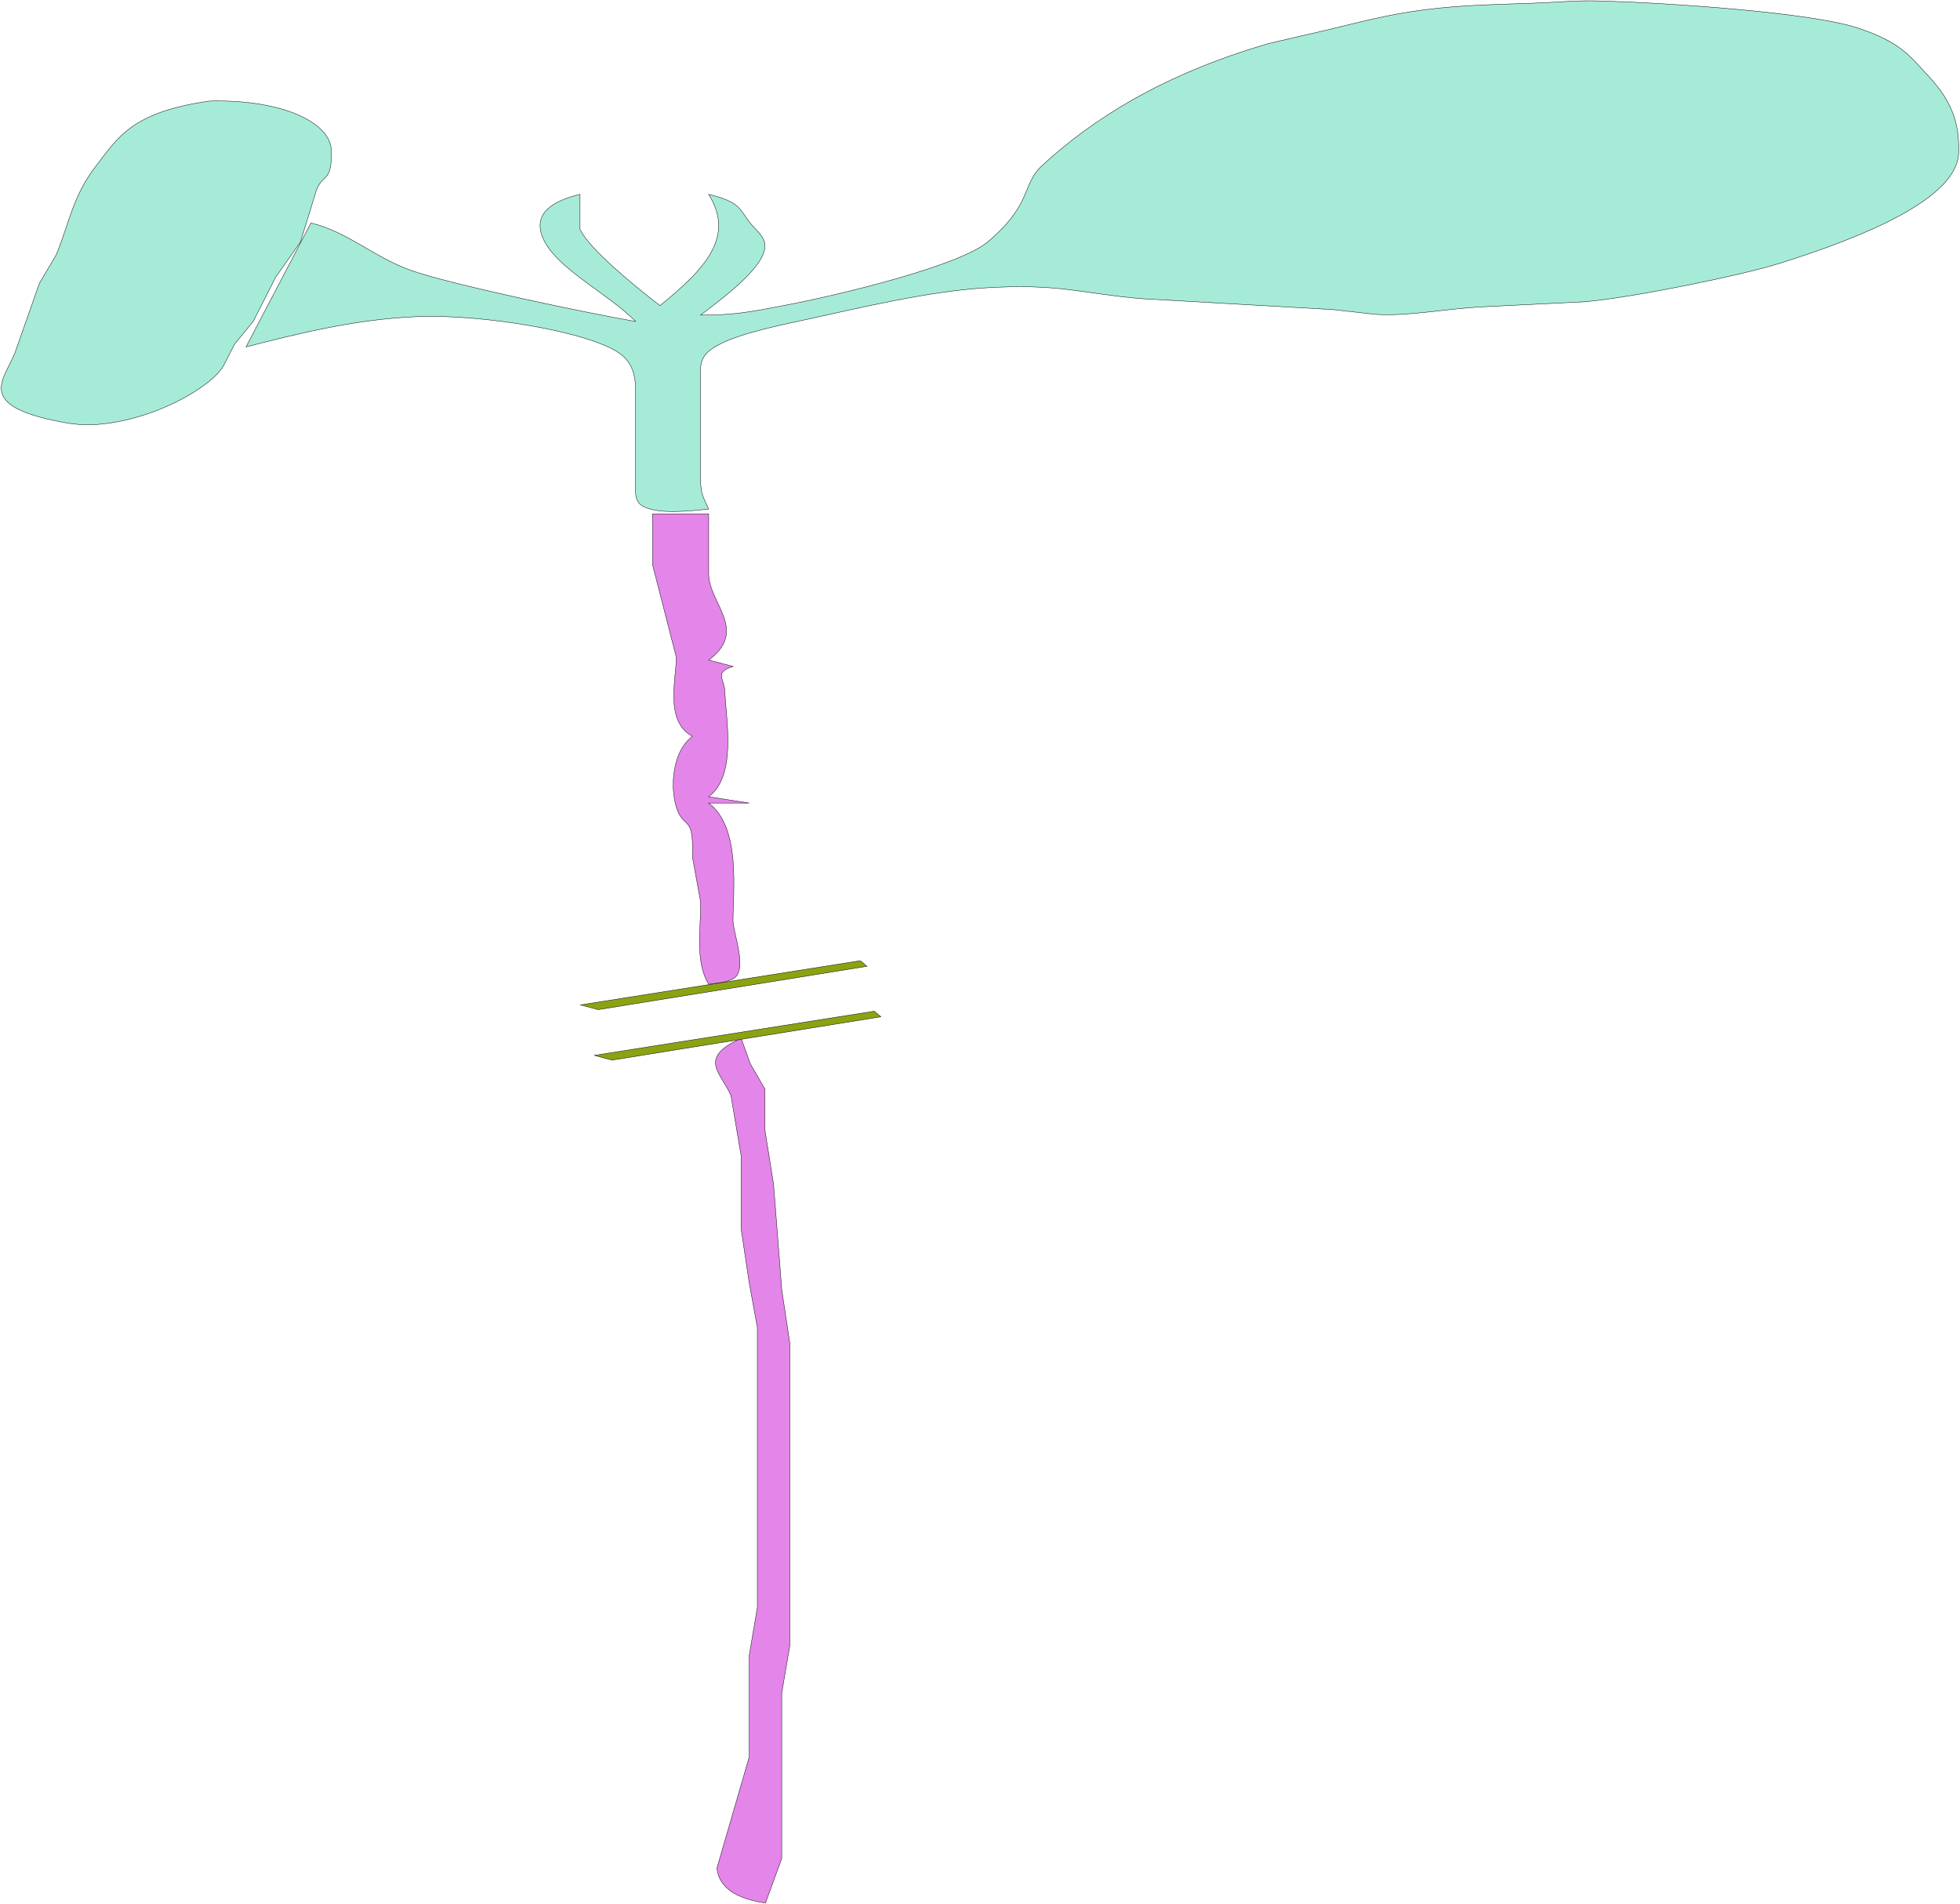
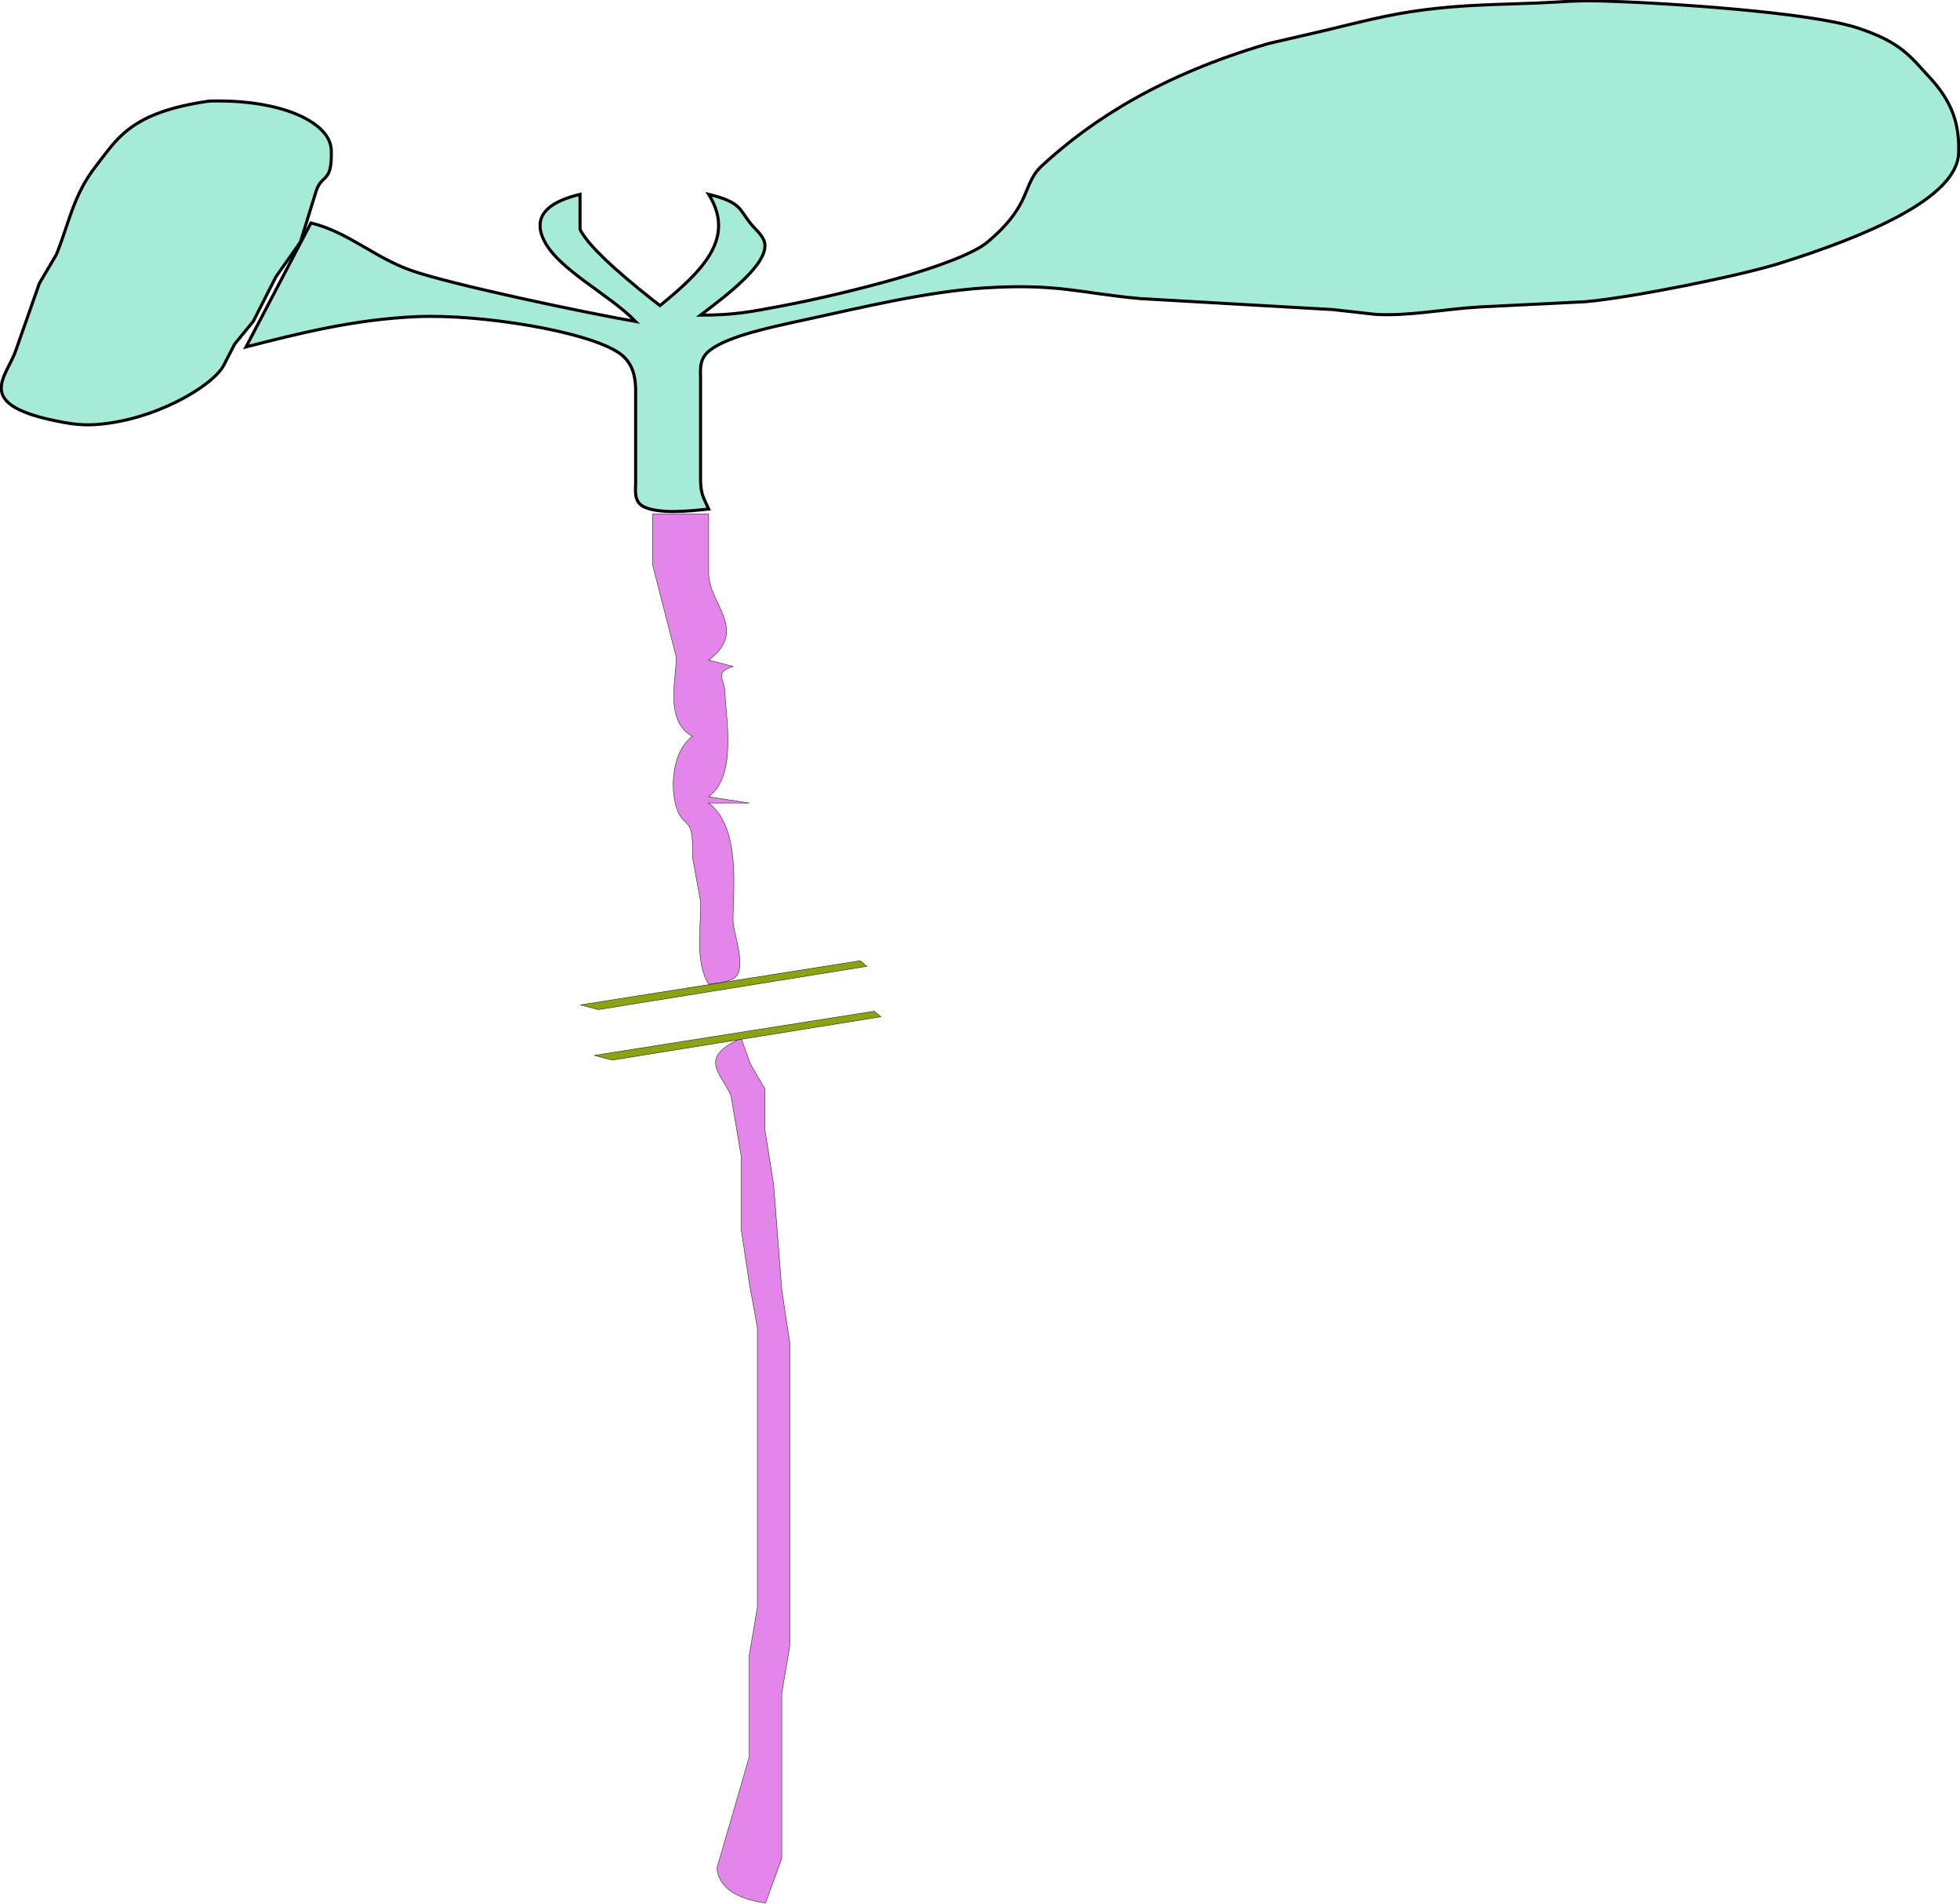
<svg xmlns="http://www.w3.org/2000/svg" width="5.344in" height="5.19in" viewBox="0 0 384.786 373.659" version="1.1" id="svg3">
  <defs id="defs7" />
  <g id="container" transform="translate(-35.33182,-196.8268)">
    <g id="root_total" style="stroke:#000000;stroke-opacity:1;stroke-width:0.075;stroke-miterlimit:4;stroke-dasharray:none">
      <path id="path825" d="M 174.459,297.654 C 174.459,297.654 174.459,309.509 174.459,309.509 174.554,315.306 182.299,320.541 174.459,326.356 174.459,326.356 179.239,327.604 179.239,327.604 175.463,328.789 177.55,330.037 177.646,332.595 177.805,337.73 180.084,348.992 174.459,353.185 174.459,353.185 182.426,354.433 182.426,354.433 182.426,354.433 174.459,354.433 174.459,354.433 180.833,359.169 179.223,371.791 179.239,377.519 179.256,379.971 182.283,387.383 179.239,388.924 177.805,389.661 176.387,389.692 174.459,389.997 171.654,385.474 173.009,378.629 172.865,373.775 172.865,373.775 171.272,365.04 171.272,365.04 171.272,365.04 171.272,362.544 171.272,362.544 171.192,357.615 169.678,358.919 168.467,356.199 166.826,352.536 166.954,344.531 171.272,341.33 165.647,338.342 168.197,329.681 168.085,325.732 168.085,325.732 163.432,307.637 163.432,307.637 163.432,307.637 163.432,297.654 163.432,297.654 163.432,297.654 174.459,297.654 174.459,297.654 Z" style="fill:#e485e9;fill-opacity:1;stroke:#000000;stroke-width:0.075;stroke-miterlimit:4;stroke-dasharray:none;stroke-opacity:1" />
      <path id="path823" d="M 182.633,405.596 C 182.633,405.596 185.517,410.587 185.517,410.587 185.517,410.587 185.517,418.699 185.517,418.699 185.517,418.699 187.206,429.306 187.206,429.306 187.206,429.306 188.8,449.896 188.8,449.896 188.8,449.896 190.393,460.503 190.393,460.503 190.393,460.503 190.393,519.777 190.393,519.777 190.393,519.777 188.8,529.136 188.8,529.136 188.8,529.136 188.8,561.581 188.8,561.581 188.8,561.581 185.613,570.316 185.613,570.316 178.411,569.305 176.307,566.242 176.084,563.446 176.084,563.446 182.426,541.615 182.426,541.615 182.426,541.615 182.426,521.649 182.426,521.649 182.426,521.649 184.019,512.29 184.019,512.29 184.019,512.29 184.019,457.383 184.019,457.383 184.019,457.383 182.426,448.648 182.426,448.648 182.426,448.648 180.833,438.041 180.833,438.041 180.833,438.041 180.833,423.69 180.833,423.69 180.833,423.69 178.825,411.835 178.825,411.835 176.992,407.449 172.101,404.523 180.833,400.604 180.833,400.604 182.633,405.596 182.633,405.596 Z" style="fill:#e485e9;fill-opacity:1;stroke:#000000;stroke-width:0.075;stroke-miterlimit:4;stroke-dasharray:none;stroke-opacity:1" />
    </g>
-     <g id="shoot_totalB" style="stroke:#000000;stroke-opacity:1;stroke-width:0.075;stroke-miterlimit:4;stroke-dasharray:none">
-       <path id="path821" d="M 188.8,256.855 C 200.703,254.615 223.68,248.943 229.21,244.308 238.101,236.839 235.886,233.014 239.886,229.333 249.829,220.161 263.596,211.414 284.407,205.343 284.407,205.343 295.561,202.76 295.561,202.76 301.998,201.231 307.655,199.659 314.953,198.729 322.809,197.724 329.071,197.718 336.99,197.406 341.962,197.213 344.432,196.851 349.738,197.001 362.294,197.356 390.578,199.191 399.995,202.285 408.648,205.13 410.385,207.963 413.938,211.757 418.766,216.885 420.025,221.384 419.85,226.837 419.547,235.753 401.493,243.222 384.794,248.469 377.082,250.89 355.984,255.189 346.535,256.031 346.535,256.031 325.836,257.055 325.836,257.055 318.857,257.46 311.718,258.908 305.376,258.508 305.376,258.508 297.011,257.573 297.011,257.573 297.011,257.573 259.182,255.414 259.182,255.414 247.391,254.359 243.136,252.406 228.636,253.317 217.179,254.041 203.762,257.323 193.58,259.526 186.808,260.986 178.411,262.72 174.73,265.528 172.531,267.212 172.865,269.29 172.865,271.137 172.865,271.137 172.865,291.103 172.865,291.103 172.945,293.73 173.296,294.192 174.459,296.719 170.539,297.137 164.787,297.748 161.695,296.257 159.719,295.296 160.118,292.937 160.118,291.727 160.118,291.727 160.118,273.009 160.118,273.009 160.054,270.887 159.64,268.036 156.963,266.152 150.764,261.809 129.555,258.409 117.095,258.958 104.841,259.494 93.814,262.296 83.632,264.898 83.632,264.898 96.38,240.564 96.38,240.564 103.805,242.411 108.618,247.234 115.995,249.867 123.692,252.606 150.047,258.153 160.118,259.906 154.732,254.39 144.661,249.611 141.984,243.684 140.486,240.396 141.204,236.852 149.203,234.949 149.203,234.949 149.203,241.812 149.203,241.812 151.019,245.736 160.15,253.124 164.898,256.786 173.981,249.443 179.59,243.203 174.459,234.949 180.833,236.508 180.466,237.881 182.554,240.508 183.621,241.856 185.071,242.929 185.422,244.364 186.457,248.519 177.693,254.977 172.865,258.658 179.494,258.677 182.888,257.972 188.8,256.855 Z" style="fill:#a5ebd8;fill-opacity:1;stroke:#000000;stroke-width:0.075;stroke-miterlimit:4;stroke-dasharray:none;stroke-opacity:1" />
-       <path id="Selection #2" d="M 100.363,226.213 C 100.602,232.896 98.515,230.818 97.384,234.35 97.384,234.35 94.308,244.308 94.308,244.308 94.308,244.308 89.48,251.171 89.48,251.171 89.48,251.171 85.05,259.881 85.05,259.881 85.05,259.881 81.401,264.33 81.401,264.33 81.401,264.33 79.187,268.641 79.187,268.641 76.796,272.79 65.339,279.485 53.835,280.153 51.014,280.321 48.385,279.86 45.947,279.342 30.061,275.991 36.705,270.756 38.458,265.522 38.458,265.522 43.063,252.419 43.063,252.419 43.063,252.419 46.377,246.803 46.377,246.803 48.879,240.782 49.612,235.211 54.217,229.333 58.392,223.998 60.989,218.82 76.462,216.642 90.819,216.268 100.156,220.904 100.363,226.213 Z" style="fill:#a5ebd8;fill-opacity:1;stroke:#000000;stroke-width:0.075;stroke-miterlimit:4;stroke-dasharray:none;stroke-opacity:1" />
+     <g id="shoot_totalB" style="stroke:#000000;stroke-opacity:1;stroke-width:0.6;stroke-miterlimit:4;stroke-dasharray:none">
+       <path id="path821" d="M 188.8,256.855 C 200.703,254.615 223.68,248.943 229.21,244.308 238.101,236.839 235.886,233.014 239.886,229.333 249.829,220.161 263.596,211.414 284.407,205.343 284.407,205.343 295.561,202.76 295.561,202.76 301.998,201.231 307.655,199.659 314.953,198.729 322.809,197.724 329.071,197.718 336.99,197.406 341.962,197.213 344.432,196.851 349.738,197.001 362.294,197.356 390.578,199.191 399.995,202.285 408.648,205.13 410.385,207.963 413.938,211.757 418.766,216.885 420.025,221.384 419.85,226.837 419.547,235.753 401.493,243.222 384.794,248.469 377.082,250.89 355.984,255.189 346.535,256.031 346.535,256.031 325.836,257.055 325.836,257.055 318.857,257.46 311.718,258.908 305.376,258.508 305.376,258.508 297.011,257.573 297.011,257.573 297.011,257.573 259.182,255.414 259.182,255.414 247.391,254.359 243.136,252.406 228.636,253.317 217.179,254.041 203.762,257.323 193.58,259.526 186.808,260.986 178.411,262.72 174.73,265.528 172.531,267.212 172.865,269.29 172.865,271.137 172.865,271.137 172.865,291.103 172.865,291.103 172.945,293.73 173.296,294.192 174.459,296.719 170.539,297.137 164.787,297.748 161.695,296.257 159.719,295.296 160.118,292.937 160.118,291.727 160.118,291.727 160.118,273.009 160.118,273.009 160.054,270.887 159.64,268.036 156.963,266.152 150.764,261.809 129.555,258.409 117.095,258.958 104.841,259.494 93.814,262.296 83.632,264.898 83.632,264.898 96.38,240.564 96.38,240.564 103.805,242.411 108.618,247.234 115.995,249.867 123.692,252.606 150.047,258.153 160.118,259.906 154.732,254.39 144.661,249.611 141.984,243.684 140.486,240.396 141.204,236.852 149.203,234.949 149.203,234.949 149.203,241.812 149.203,241.812 151.019,245.736 160.15,253.124 164.898,256.786 173.981,249.443 179.59,243.203 174.459,234.949 180.833,236.508 180.466,237.881 182.554,240.508 183.621,241.856 185.071,242.929 185.422,244.364 186.457,248.519 177.693,254.977 172.865,258.658 179.494,258.677 182.888,257.972 188.8,256.855 Z" style="fill:#a5ebd8;fill-opacity:1;stroke:#000000;stroke-width:0.6;stroke-miterlimit:4;stroke-dasharray:none;stroke-opacity:1" />
+       <path id="Selection #2" d="M 100.363,226.213 C 100.602,232.896 98.515,230.818 97.384,234.35 97.384,234.35 94.308,244.308 94.308,244.308 94.308,244.308 89.48,251.171 89.48,251.171 89.48,251.171 85.05,259.881 85.05,259.881 85.05,259.881 81.401,264.33 81.401,264.33 81.401,264.33 79.187,268.641 79.187,268.641 76.796,272.79 65.339,279.485 53.835,280.153 51.014,280.321 48.385,279.86 45.947,279.342 30.061,275.991 36.705,270.756 38.458,265.522 38.458,265.522 43.063,252.419 43.063,252.419 43.063,252.419 46.377,246.803 46.377,246.803 48.879,240.782 49.612,235.211 54.217,229.333 58.392,223.998 60.989,218.82 76.462,216.642 90.819,216.268 100.156,220.904 100.363,226.213 Z" style="fill:#a5ebd8;fill-opacity:1;stroke:#000000;stroke-width:0.6;stroke-miterlimit:4;stroke-dasharray:none;stroke-opacity:1" />
    </g>
    <g id="g4759" style="stroke:#000000;stroke-opacity:1;stroke-width:0.075;stroke-miterlimit:4;stroke-dasharray:none">
      <path id="path818" d="M 151.997,403.952 206.961,395.277 208.267,396.373 155.499,404.88 Z" style="opacity:1;fill:#8aa312;fill-opacity:1;stroke:#000000;stroke-width:0.075;stroke-miterlimit:4;stroke-dasharray:none;stroke-opacity:1" />
      <path id="path819" d="M 149.263,394.045 204.227,385.369 205.533,386.465 152.764,394.973 Z" style="opacity:1;fill:#8aa312;fill-opacity:1;stroke:#000000;stroke-width:0.075;stroke-miterlimit:4;stroke-dasharray:none;stroke-opacity:1" />
    </g>
  </g>
</svg>
